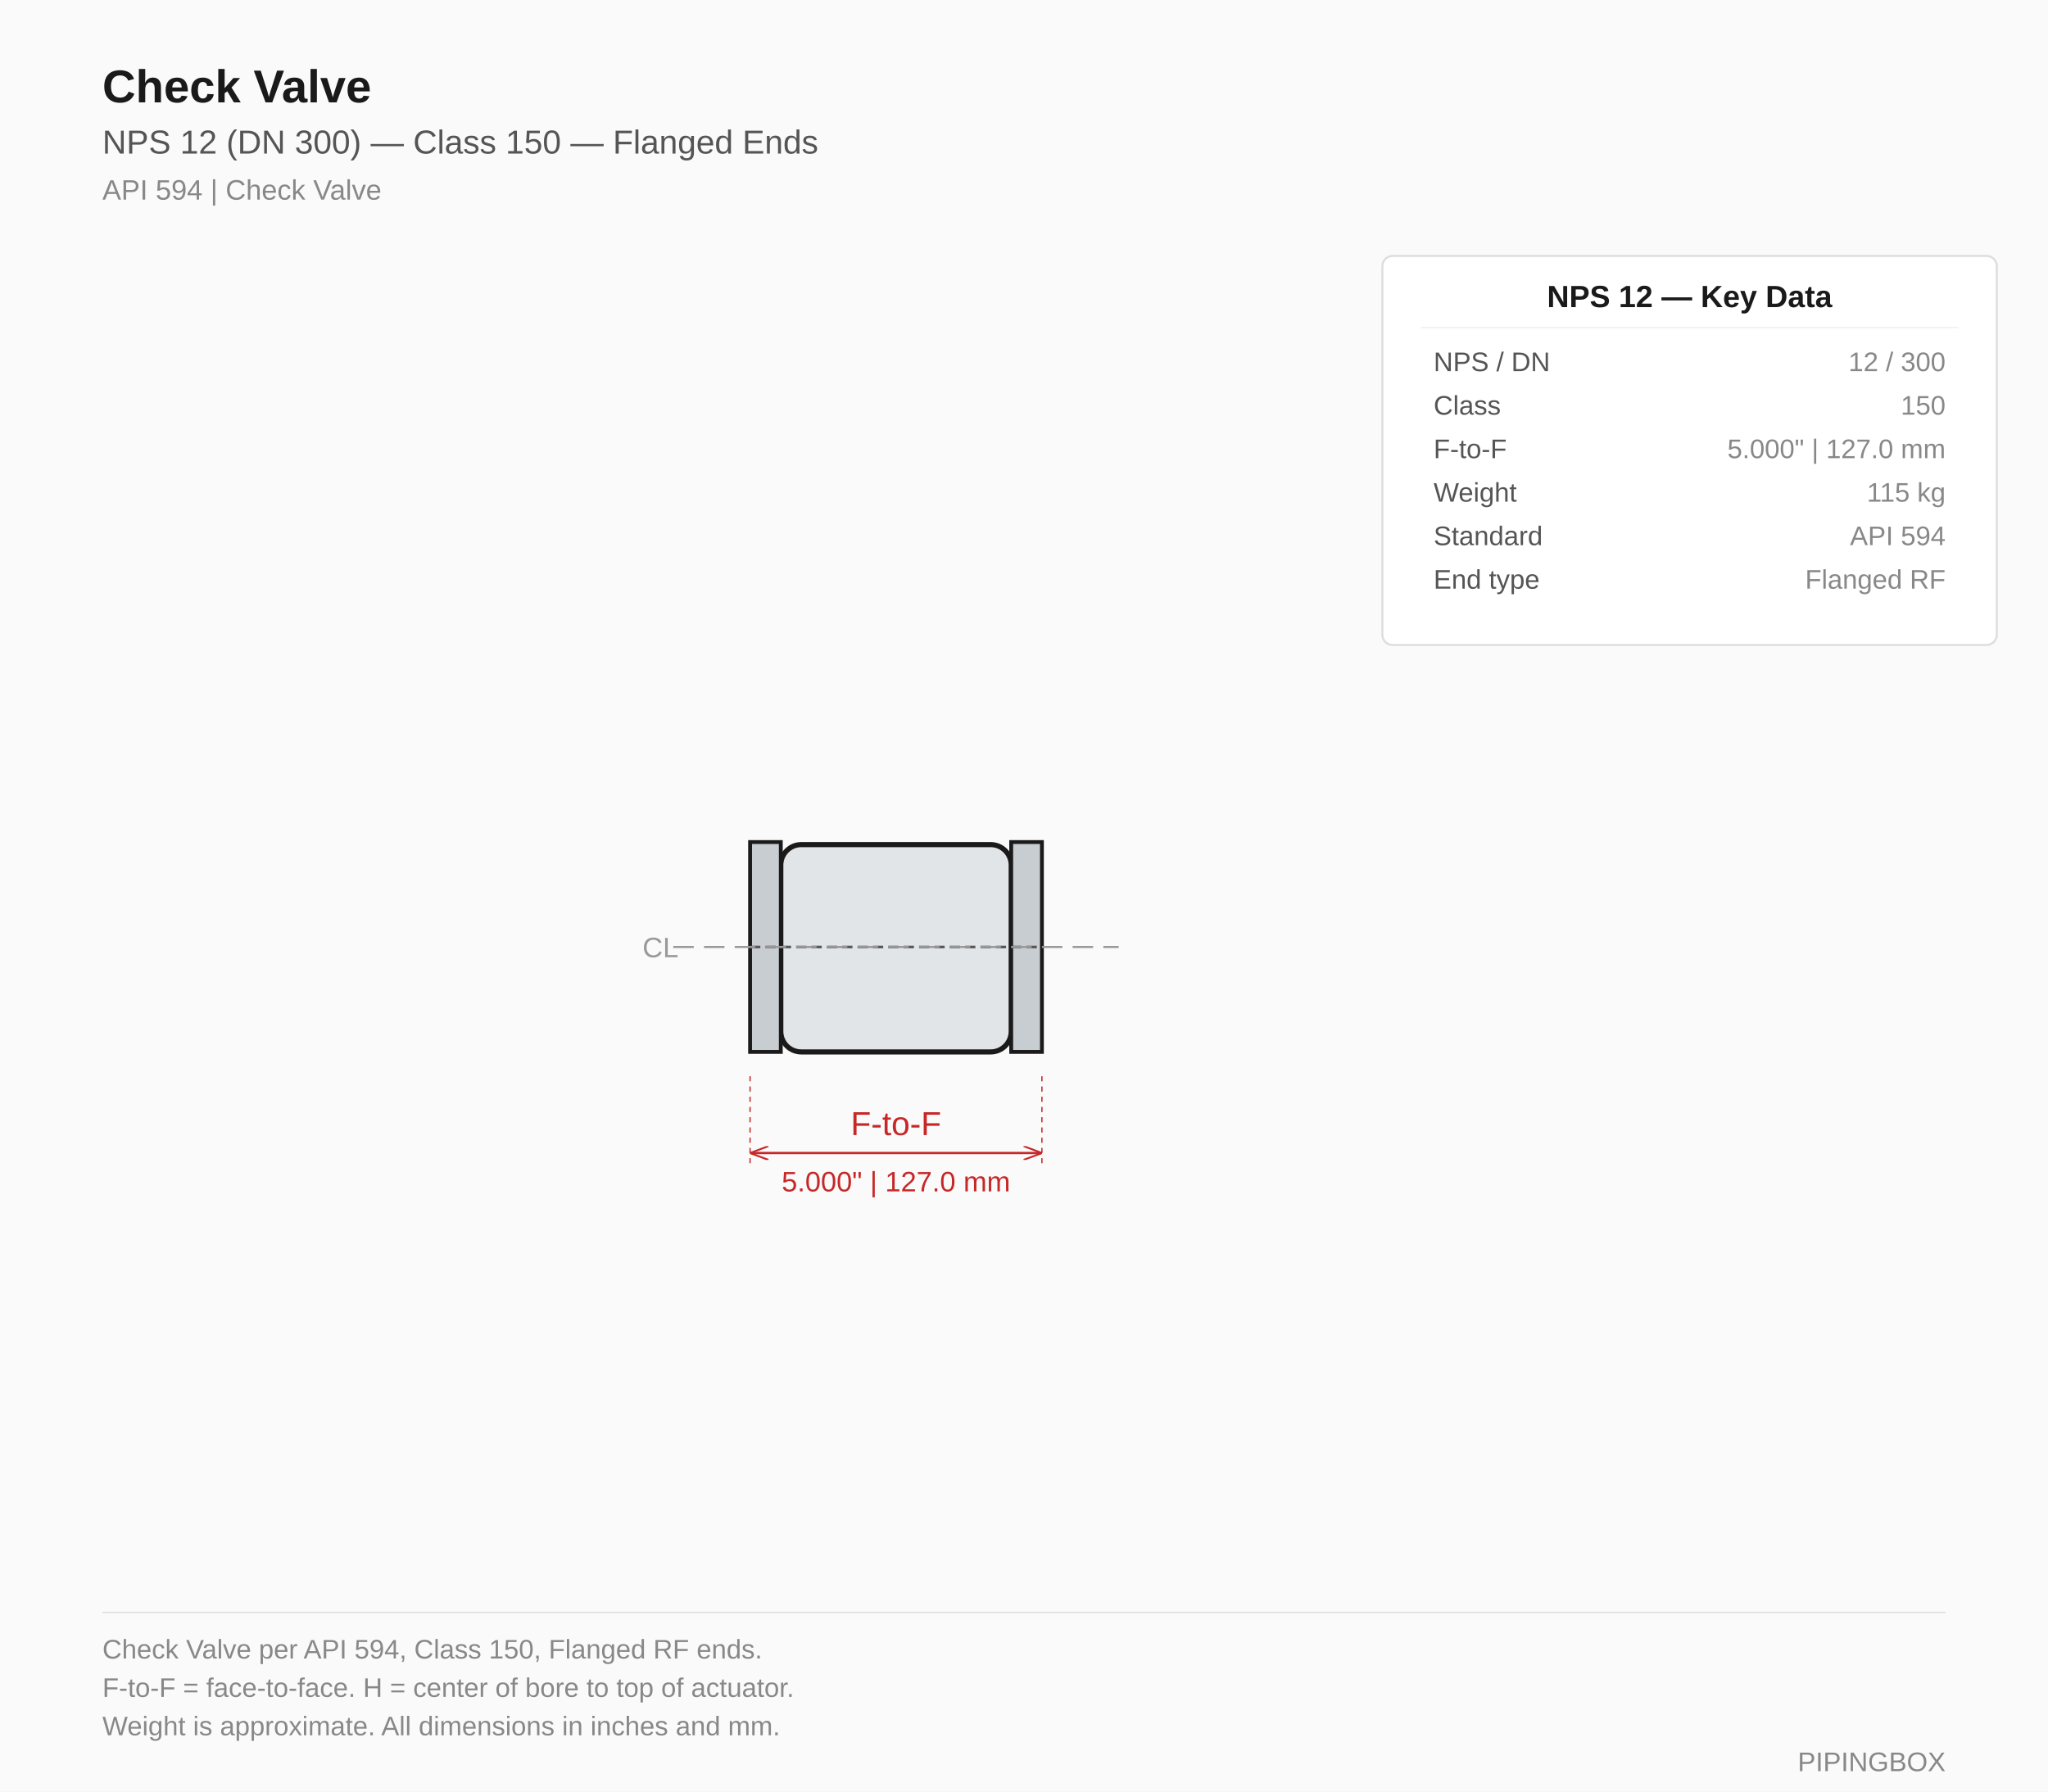
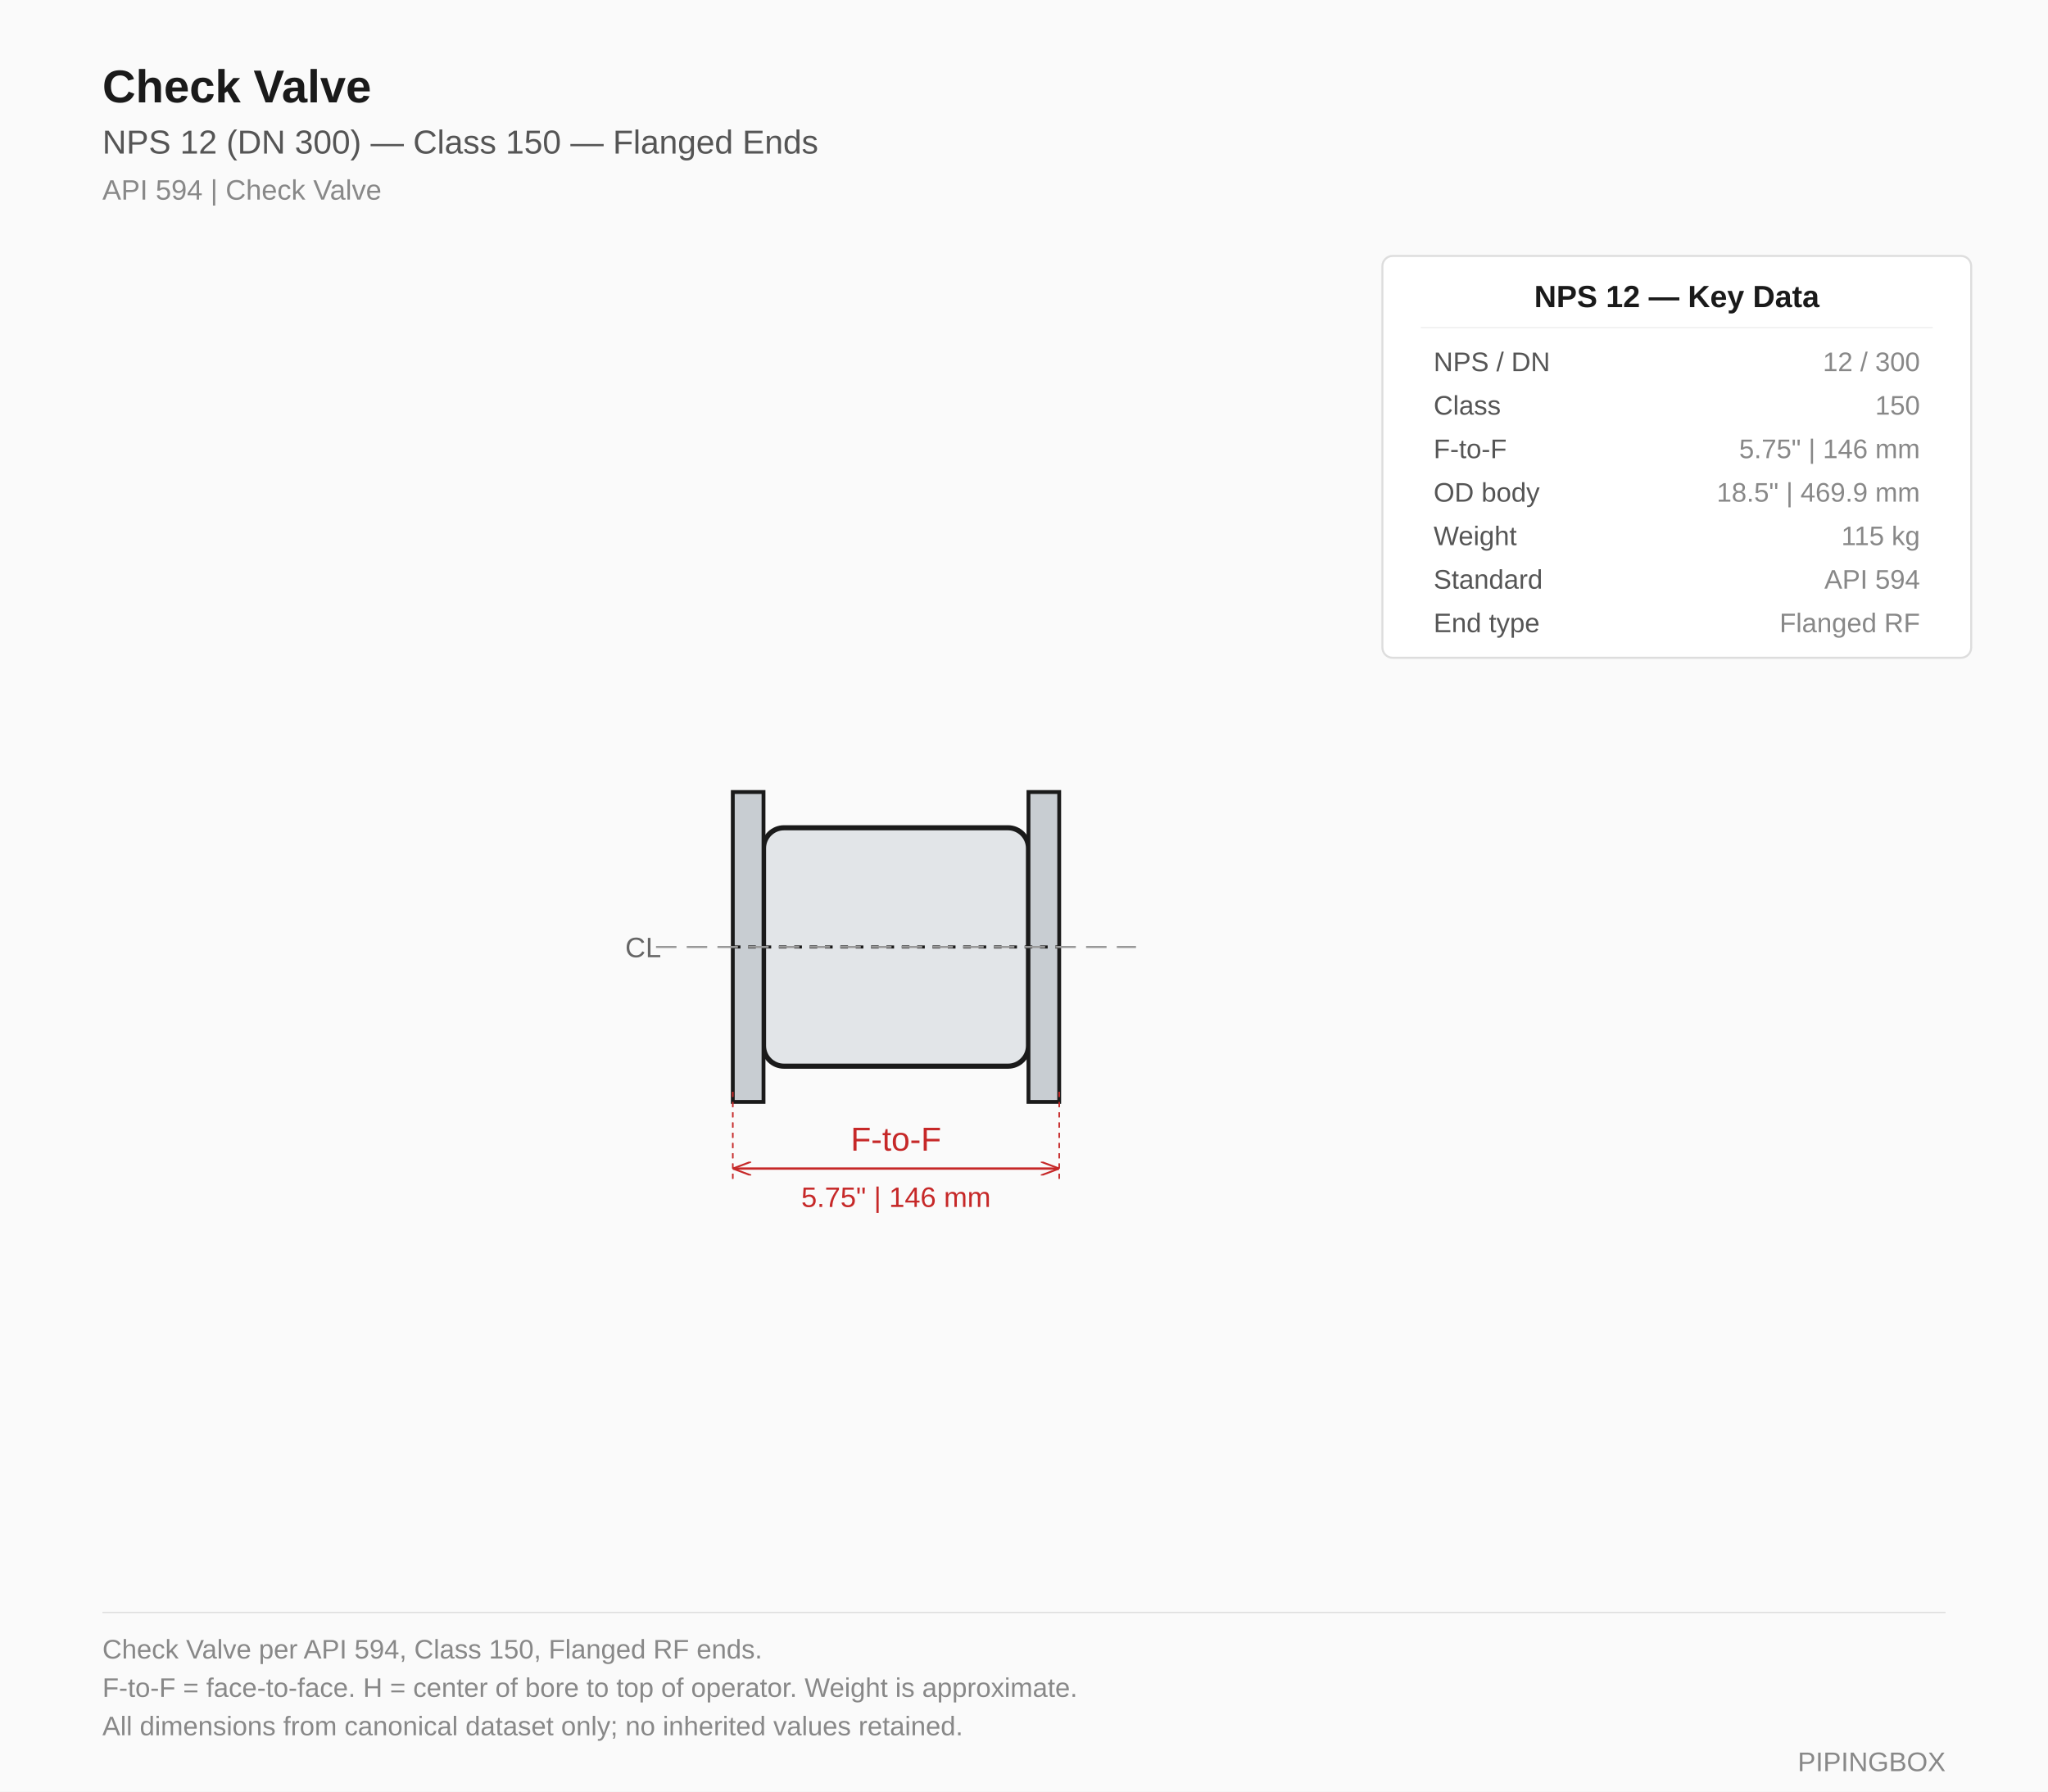
<svg xmlns="http://www.w3.org/2000/svg" viewBox="0 0 800 700" width="800" height="700">
  <defs>
    <style>
    .profile{stroke:#1a1a1a;stroke-width:2;fill:#e2e5e8}
-     .bore{stroke:#555;stroke-width:1;fill:none;stroke-dasharray:4 2}
+     .profile2{stroke:#1a1a1a;stroke-width:1.6;fill:#d0d5da}
+     .winding{stroke:#555;stroke-width:1;fill:none}
    .centerline{stroke:#999;stroke-width:.8;stroke-dasharray:8 4;fill:none}
    .dim-line{stroke:#c62828;stroke-width:.9;fill:none}
    .dim-text{font-family:'Segoe UI',Arial,sans-serif;font-size:13px;fill:#c62828;text-anchor:middle}
    .dim-sub{font-family:'Segoe UI',Arial,sans-serif;font-size:11px;fill:#c62828;text-anchor:middle}
    .title{font-family:'Segoe UI',Arial,sans-serif;font-size:18px;font-weight:600;fill:#1a1a1a}
    .subtitle{font-family:'Segoe UI',Arial,sans-serif;font-size:13px;fill:#555}
    .std-ref{font-family:'Segoe UI',Arial,sans-serif;font-size:11px;fill:#888}
    .note{font-family:'Segoe UI',Arial,sans-serif;font-size:10.5px;fill:#888}
-     .label{font-family:'Segoe UI',Arial,sans-serif;font-size:11px;fill:#999;text-anchor:middle}
+     .label{font-family:'Segoe UI',Arial,sans-serif;font-size:11px;fill:#666;text-anchor:middle}
    .tbl-hdr{font-family:'Segoe UI',Arial,sans-serif;font-size:12px;fill:#1a1a1a;font-weight:600;text-anchor:middle}
    .tbl-key{font-family:'Segoe UI',Arial,sans-serif;font-size:10.5px;fill:#555;text-anchor:start}
    .tbl-val{font-family:'Segoe UI',Arial,sans-serif;font-size:10.5px;fill:#888;text-anchor:end}
+     .bore{stroke:#1a1a1a;stroke-width:1.2;stroke-dasharray:3 3;fill:none}
  </style>
    <marker id="as" markerWidth="8" markerHeight="6" refX="0" refY="3" orient="auto">
      <path d="M8,0 L0,3 L8,6" fill="none" stroke="#c62828" stroke-width=".8" />
    </marker>
    <marker id="ae" markerWidth="8" markerHeight="6" refX="8" refY="3" orient="auto">
      <path d="M0,0 L8,3 L0,6" fill="none" stroke="#c62828" stroke-width=".8" />
    </marker>
  </defs>
  <rect width="800" height="700" fill="#fafafa" />
  <text x="40" y="40" class="title">Check Valve</text>
  <text x="40" y="60" class="subtitle">NPS 12 (DN 300) — Class 150 — Flanged Ends</text>
  <text x="40" y="78" class="std-ref">API 594 | Check Valve</text>
-   <rect x="305" y="330" width="90" height="81" rx="8" class="profile" />
-   <rect x="293" y="329" width="12" height="82" fill="#c8cdd2" stroke="#1a1a1a" stroke-width="1.5" />
-   <rect x="395" y="329" width="12" height="82" fill="#c8cdd2" stroke="#1a1a1a" stroke-width="1.5" />
-   <line x1="293" y1="370" x2="407" y2="370" class="bore" />
-   <line x1="263" y1="370" x2="437" y2="370" class="centerline" />
-   <text x="258" y="374" class="label" text-anchor="end">CL</text>
-   <line x1="293.0" y1="420.5" x2="293.0" y2="455.5" stroke="#c62828" stroke-width=".5" stroke-dasharray="2 2" />
-   <line x1="407.0" y1="420.5" x2="407.0" y2="455.5" stroke="#c62828" stroke-width=".5" stroke-dasharray="2 2" />
-   <line x1="293.0" y1="450.5" x2="407.0" y2="450.5" class="dim-line" marker-start="url(#as)" marker-end="url(#ae)" />
-   <text x="350" y="443.5" class="dim-text">F-to-F</text>
-   <text x="350" y="465.5" class="dim-sub">5.000" | 127.0 mm</text>
-   <rect x="540" y="100" width="240" height="152" rx="4" fill="white" stroke="#ddd" stroke-width=".8" />
-   <text x="660" y="120" class="tbl-hdr">NPS 12 — Key Data</text>
-   <line x1="555" y1="128" x2="765" y2="128" stroke="#eee" stroke-width=".5" />
+   <rect x="298.25" y="323.425" width="103.5" height="93.15" rx="8" class="profile" />
+   <rect x="286.25" y="309.452" width="12" height="121.095" fill="#c8cdd2" stroke="#1a1a1a" stroke-width="1.5" />
+   <rect x="401.75" y="309.452" width="12" height="121.095" fill="#c8cdd2" stroke="#1a1a1a" stroke-width="1.5" />
+   <line x1="286.25" y1="370" x2="413.75" y2="370" class="bore" />
+   <line x1="256.25" y1="370" x2="443.75" y2="370" class="centerline" />
+   <text x="251.25" y="374" class="label" text-anchor="end">CL</text>
+   <line x1="286.25" y1="426.575" x2="286.25" y2="461.575" stroke="#c62828" stroke-width=".5" stroke-dasharray="2 2" />
+   <line x1="413.75" y1="426.575" x2="413.75" y2="461.575" stroke="#c62828" stroke-width=".5" stroke-dasharray="2 2" />
+   <line x1="286.25" y1="456.575" x2="413.75" y2="456.575" class="dim-line" marker-start="url(#as)" marker-end="url(#ae)" />
+   <text x="350" y="449.575" class="dim-text">F-to-F</text>
+   <text x="350" y="471.575" class="dim-sub">5.75" | 146 mm</text>
+   <line x1="286.25" y1="426.575" x2="286.25" y2="461.575" stroke="#c62828" stroke-width=".5" stroke-dasharray="2 2" />
+   <line x1="413.75" y1="426.575" x2="413.75" y2="461.575" stroke="#c62828" stroke-width=".5" stroke-dasharray="2 2" />
+   <rect x="540" y="100" width="230" height="157" rx="4" fill="white" stroke="#ddd" stroke-width=".8" />
+   <text x="655" y="120" class="tbl-hdr">NPS 12 — Key Data</text>
+   <line x1="555" y1="128" x2="755" y2="128" stroke="#eee" stroke-width=".5" />
  <text x="560" y="145" class="tbl-key">NPS / DN</text>
-   <text x="760" y="145" class="tbl-val">12 / 300</text>
+   <text x="750" y="145" class="tbl-val">12 / 300</text>
  <text x="560" y="162" class="tbl-key">Class</text>
-   <text x="760" y="162" class="tbl-val">150</text>
+   <text x="750" y="162" class="tbl-val">150</text>
  <text x="560" y="179" class="tbl-key">F-to-F</text>
-   <text x="760" y="179" class="tbl-val">5.000" | 127.0 mm</text>
-   <text x="560" y="196" class="tbl-key">Weight</text>
-   <text x="760" y="196" class="tbl-val">115 kg</text>
-   <text x="560" y="213" class="tbl-key">Standard</text>
-   <text x="760" y="213" class="tbl-val">API 594</text>
-   <text x="560" y="230" class="tbl-key">End type</text>
-   <text x="760" y="230" class="tbl-val">Flanged RF</text>
+   <text x="750" y="179" class="tbl-val">5.75" | 146 mm</text>
+   <text x="560" y="196" class="tbl-key">OD body</text>
+   <text x="750" y="196" class="tbl-val">18.5" | 469.9 mm</text>
+   <text x="560" y="213" class="tbl-key">Weight</text>
+   <text x="750" y="213" class="tbl-val">115 kg</text>
+   <text x="560" y="230" class="tbl-key">Standard</text>
+   <text x="750" y="230" class="tbl-val">API 594</text>
+   <text x="560" y="247" class="tbl-key">End type</text>
+   <text x="750" y="247" class="tbl-val">Flanged RF</text>
  <line x1="40" y1="630" x2="760" y2="630" stroke="#ddd" stroke-width=".5" />
  <text x="40" y="648" class="note">Check Valve per API 594, Class 150, Flanged RF ends.</text>
-   <text x="40" y="663" class="note">F-to-F = face-to-face. H = center of bore to top of actuator.</text>
-   <text x="40" y="678" class="note">Weight is approximate. All dimensions in inches and mm.</text>
+   <text x="40" y="663" class="note">F-to-F = face-to-face. H = center of bore to top of operator. Weight is approximate.</text>
+   <text x="40" y="678" class="note">All dimensions from canonical dataset only; no inherited values retained.</text>
  <text x="760" y="692" class="note" text-anchor="end" fill="#ccc">PIPINGBOX</text>
</svg>
